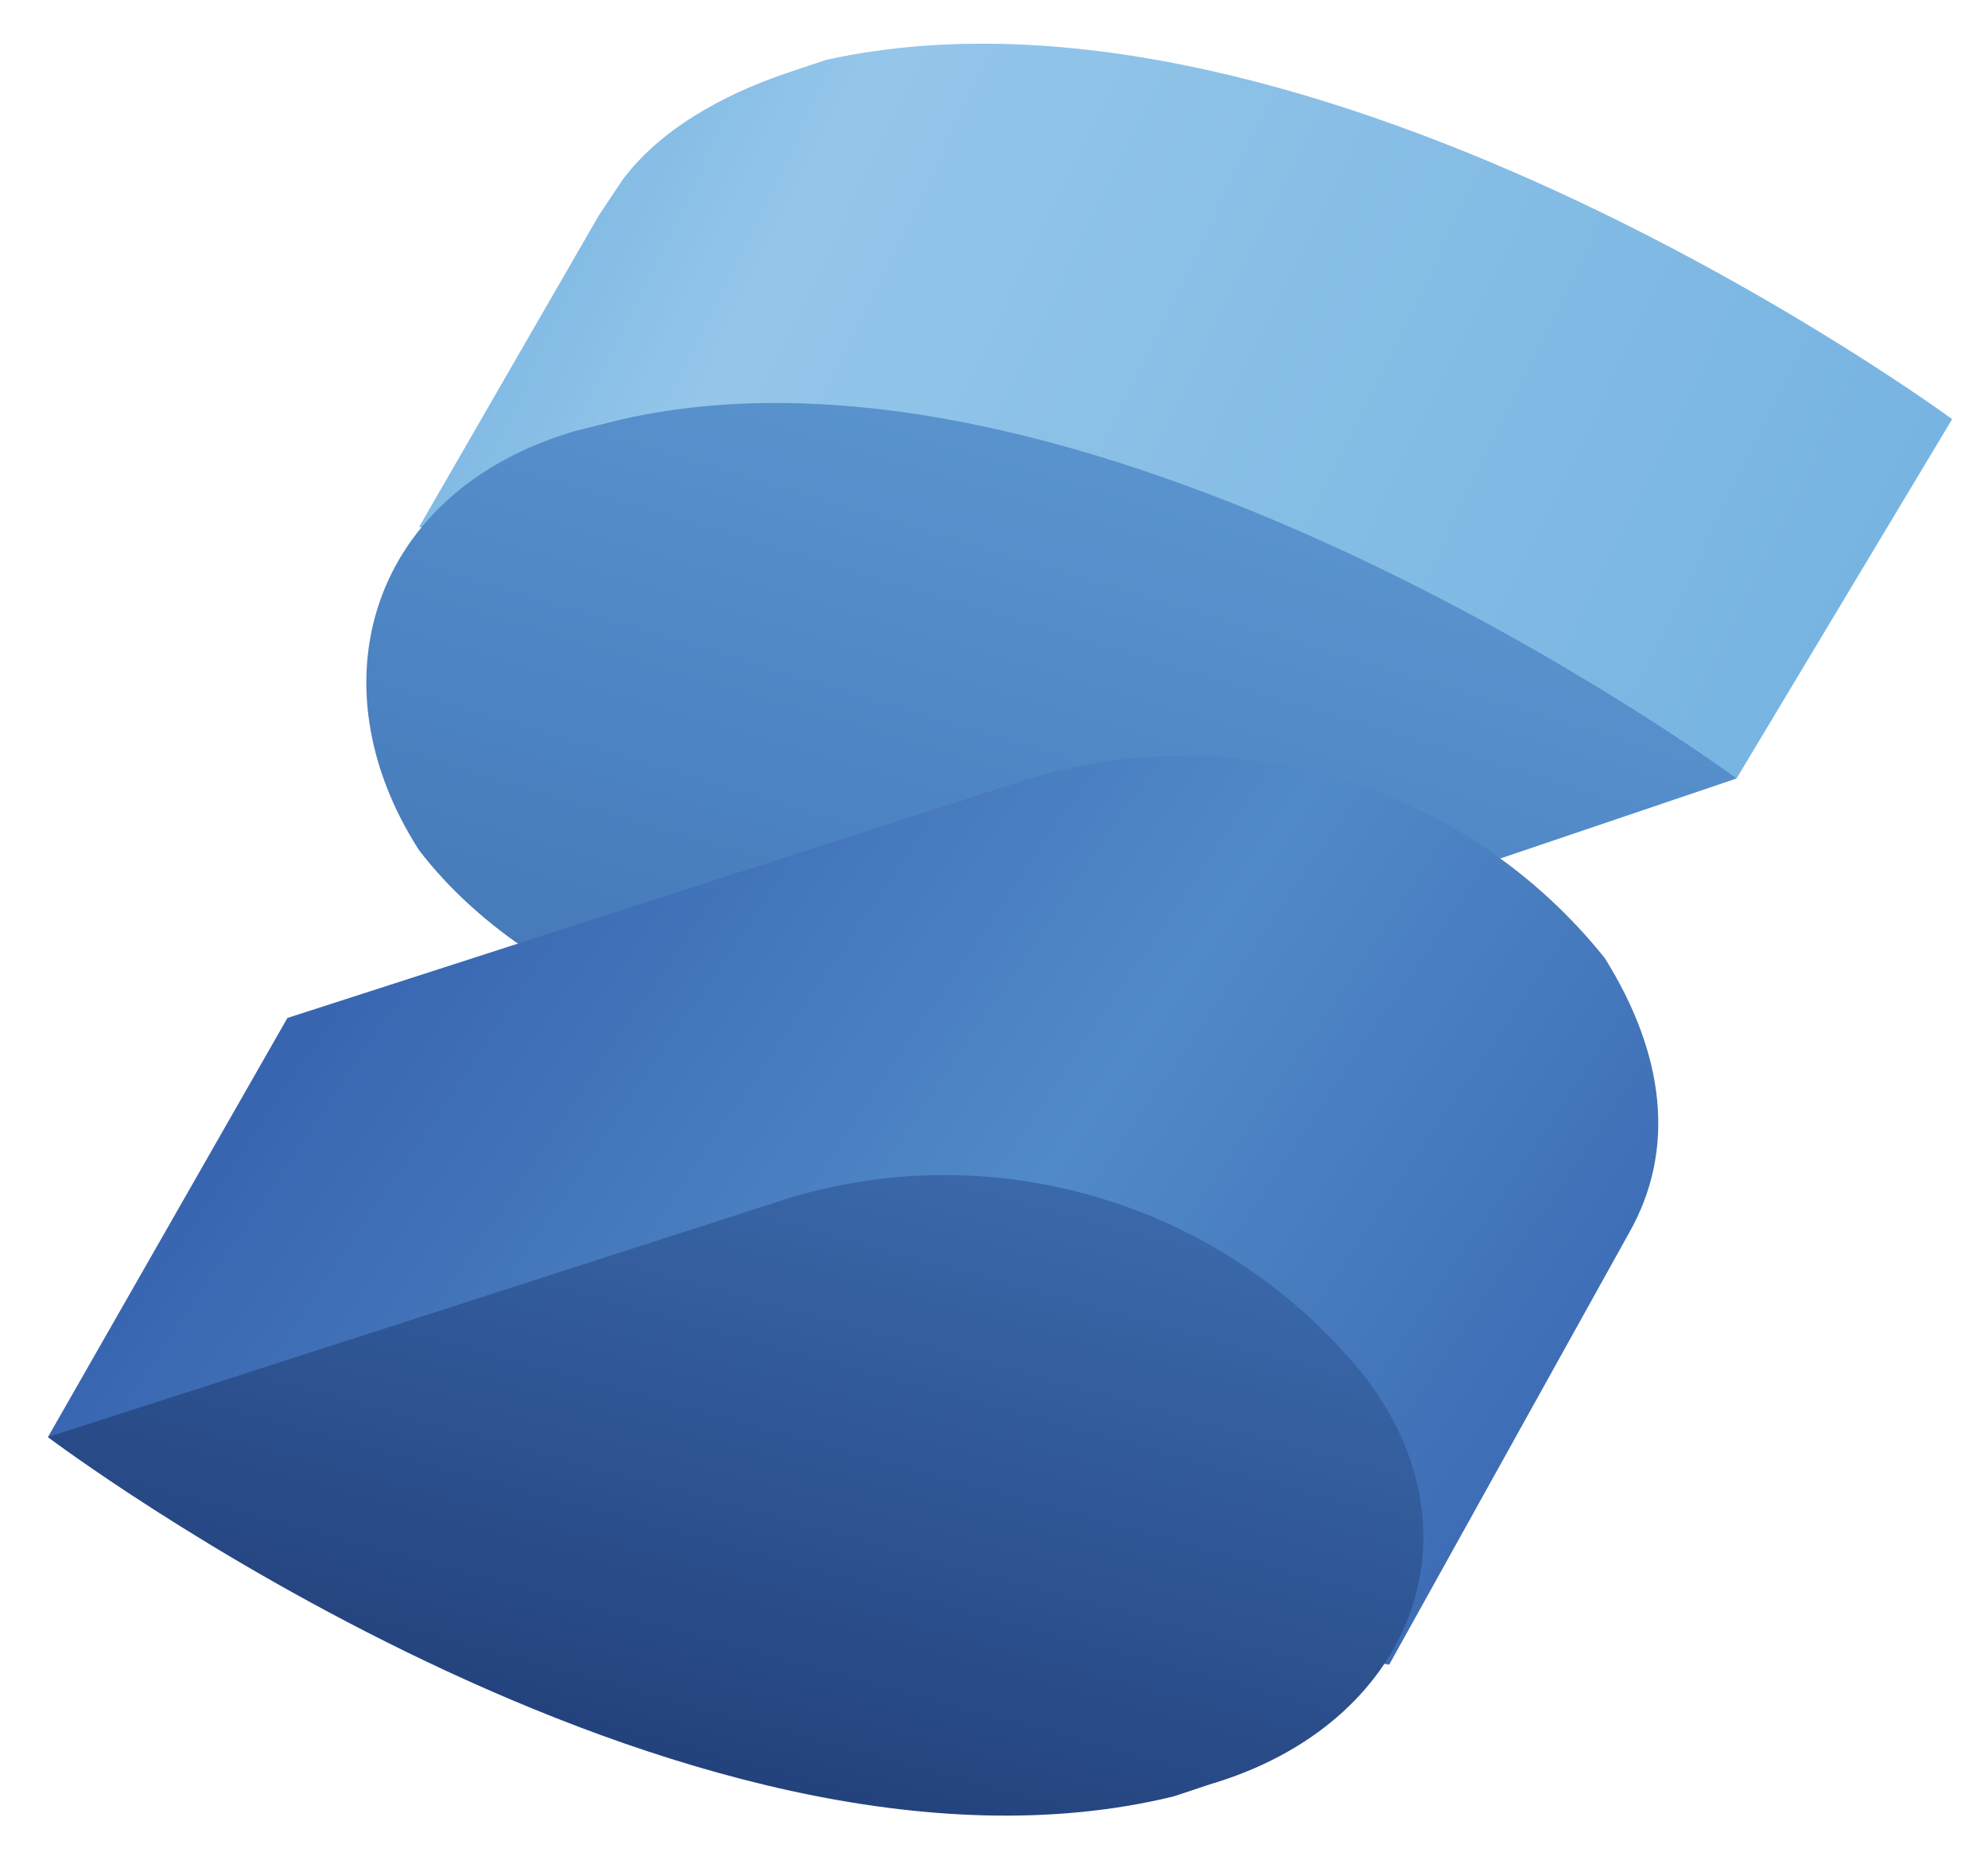
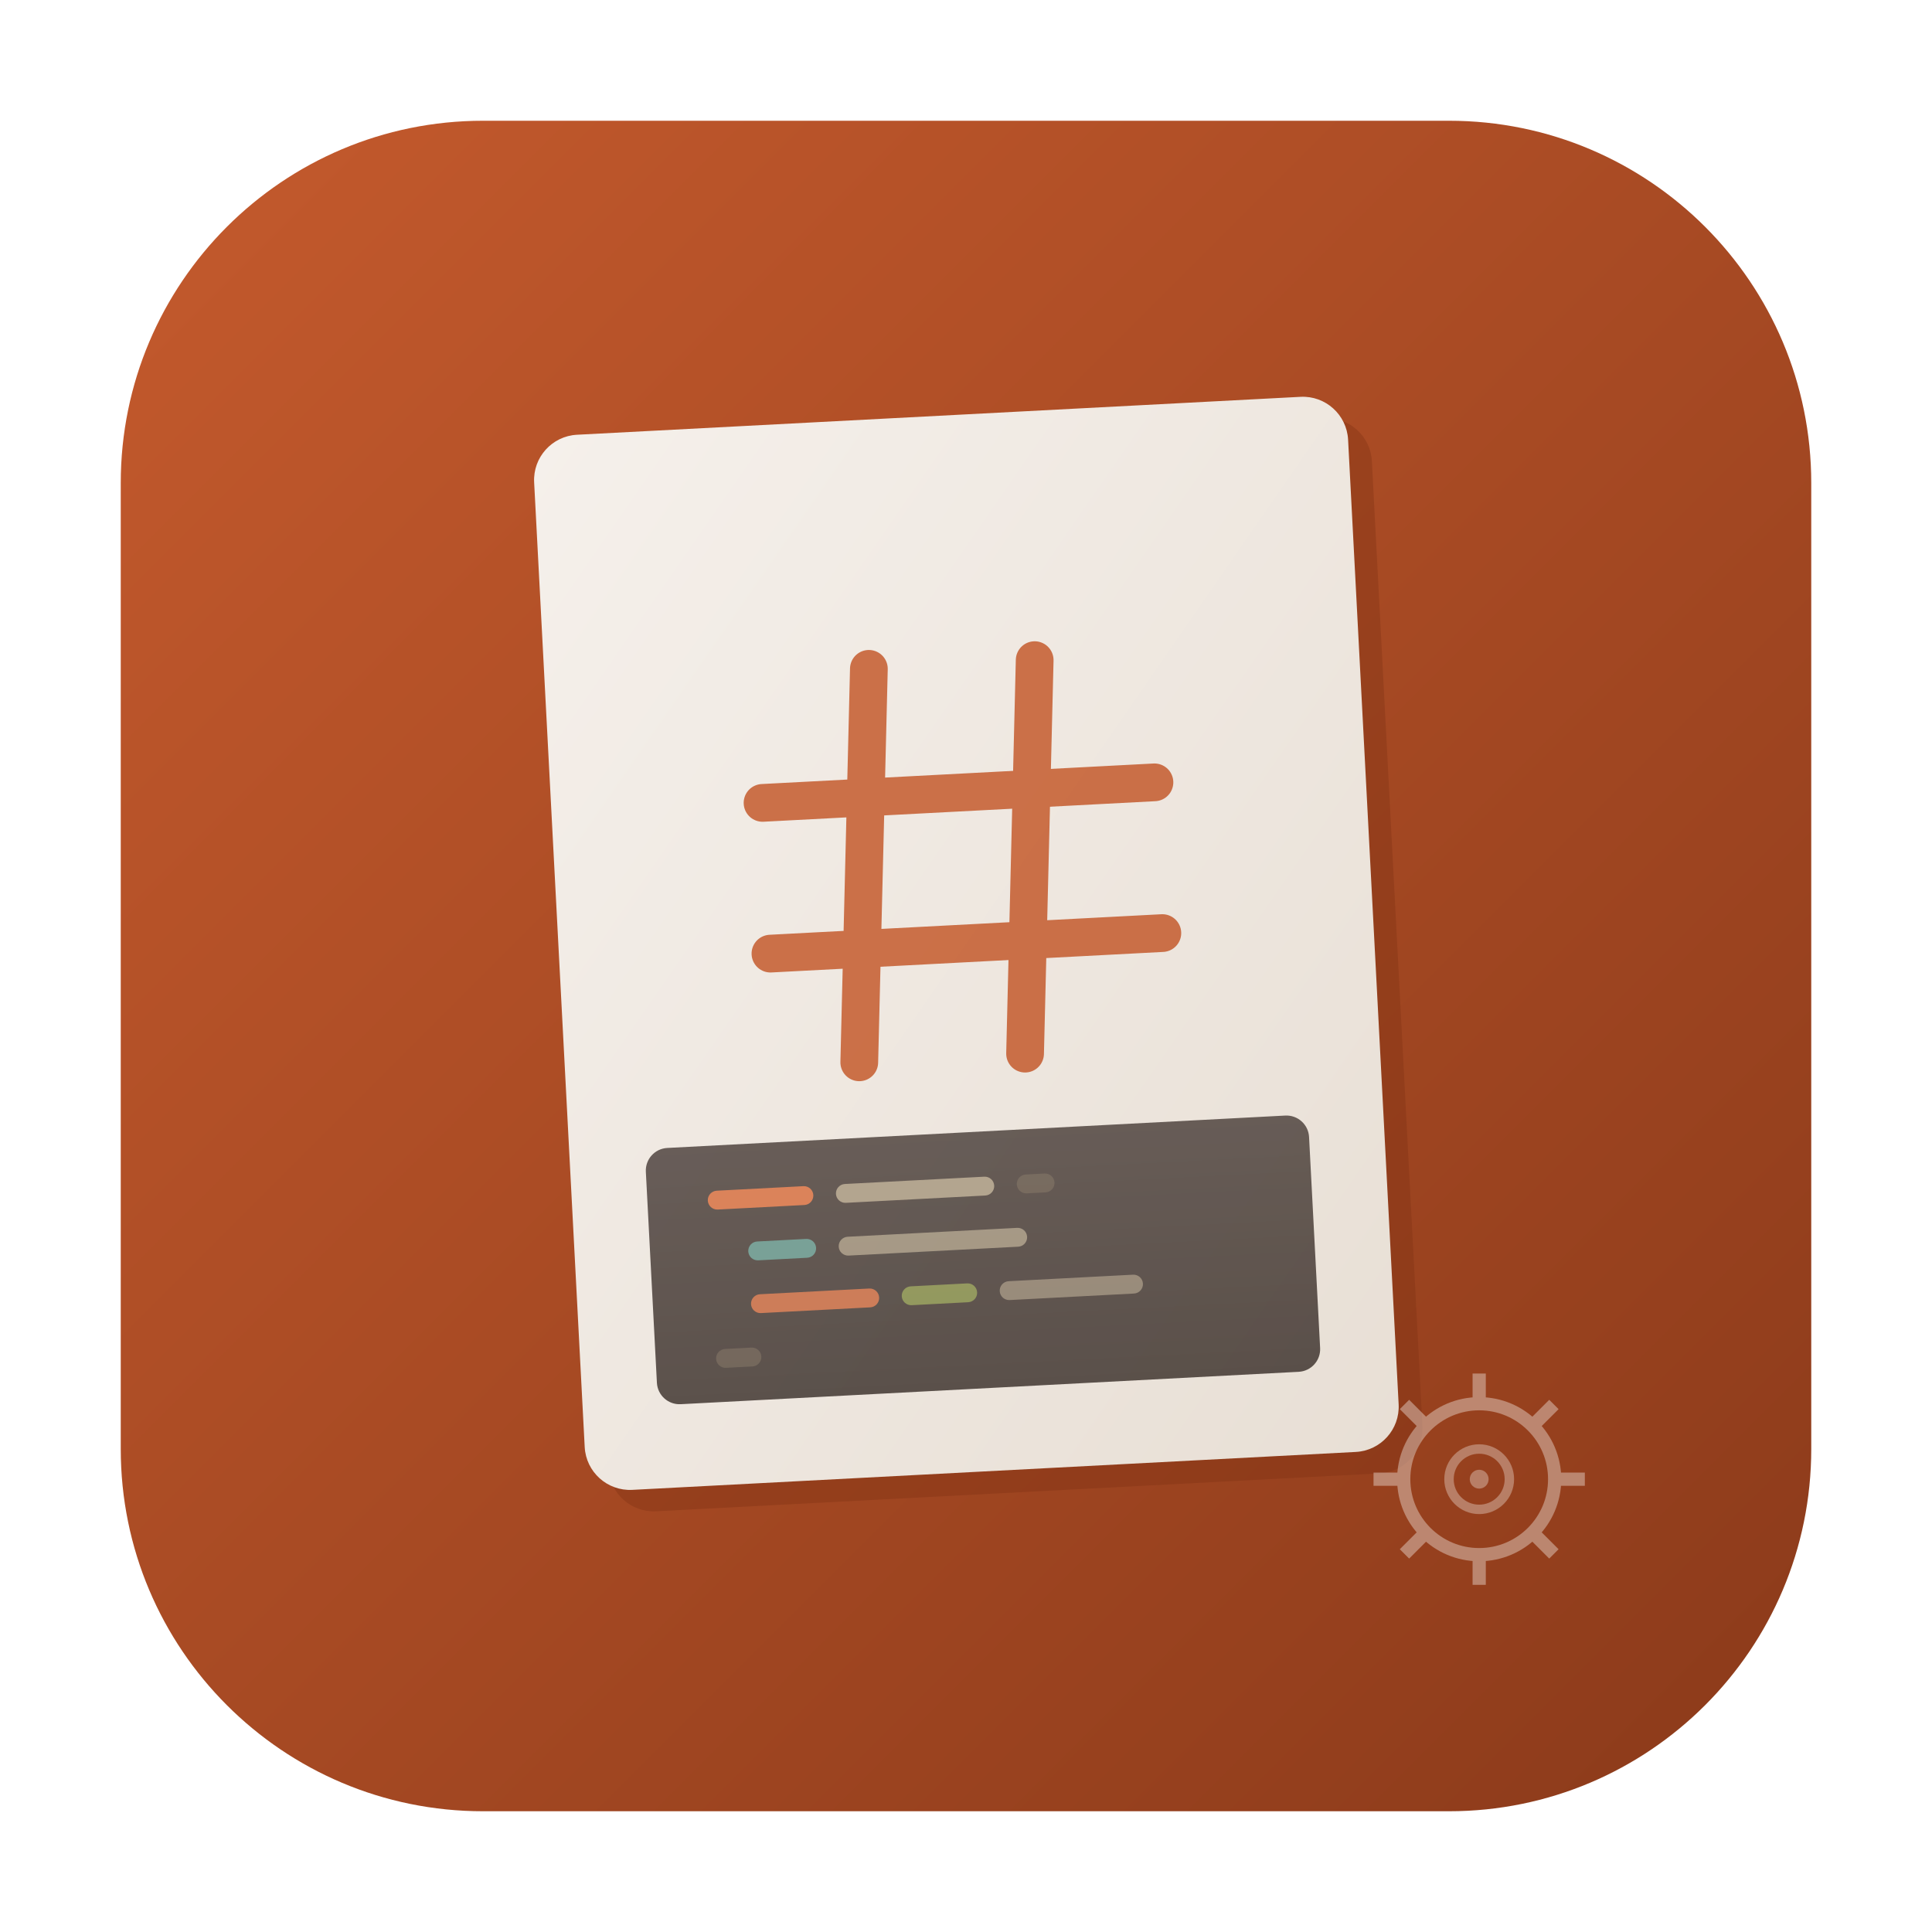
- <svg xmlns="http://www.w3.org/2000/svg" viewBox="0 0 166 155.3">
-   <path d="M163 35S110-4 69 5l-3 1c-6 2-11 5-14 9l-2 3-15 26 26 5c11 7 25 10 38 7l46 9 18-30z" fill="#76b3e1" />
-   <linearGradient id="a" gradientUnits="userSpaceOnUse" x1="27.5" y1="3" x2="152" y2="63.5">
-     <stop offset=".1" stop-color="#76b3e1" />
-     <stop offset=".3" stop-color="#dcf2fd" />
-     <stop offset="1" stop-color="#76b3e1" />
-   </linearGradient>
-   <path d="M163 35S110-4 69 5l-3 1c-6 2-11 5-14 9l-2 3-15 26 26 5c11 7 25 10 38 7l46 9 18-30z" opacity=".3" fill="url(#a)" />
-   <path d="M52 35l-4 1c-17 5-22 21-13 35 10 13 31 20 48 15l62-21S92 26 52 35z" fill="#518ac8" />
-   <linearGradient id="b" gradientUnits="userSpaceOnUse" x1="95.8" y1="32.6" x2="74" y2="105.2">
-     <stop offset="0" stop-color="#76b3e1" />
-     <stop offset=".5" stop-color="#4377bb" />
-     <stop offset="1" stop-color="#1f3b77" />
-   </linearGradient>
-   <path d="M52 35l-4 1c-17 5-22 21-13 35 10 13 31 20 48 15l62-21S92 26 52 35z" opacity=".3" fill="url(#b)" />
-   <linearGradient id="c" gradientUnits="userSpaceOnUse" x1="18.4" y1="64.2" x2="144.3" y2="149.8">
-     <stop offset="0" stop-color="#315aa9" />
-     <stop offset=".5" stop-color="#518ac8" />
-     <stop offset="1" stop-color="#315aa9" />
-   </linearGradient>
-   <path d="M134 80a45 45 0 00-48-15L24 85 4 120l112 19 20-36c4-7 3-15-2-23z" fill="url(#c)" />
-   <linearGradient id="d" gradientUnits="userSpaceOnUse" x1="75.2" y1="74.5" x2="24.4" y2="260.8">
-     <stop offset="0" stop-color="#4377bb" />
-     <stop offset=".5" stop-color="#1a336b" />
-     <stop offset="1" stop-color="#1a336b" />
-   </linearGradient>
-   <path d="M114 115a45 45 0 00-48-15L4 120s53 40 94 30l3-1c17-5 23-21 13-34z" fill="url(#d)" />
+ <svg xmlns="http://www.w3.org/2000/svg" viewBox="0 0 512 512" width="512" height="512">
+   <defs>
+     <linearGradient id="rustGrad" x1="0%" y1="0%" x2="100%" y2="100%">
+       <stop offset="0%" stop-color="#C45A2D" />
+       <stop offset="100%" stop-color="#8B3A1A" />
+     </linearGradient>
+     <linearGradient id="pageGrad" x1="0%" y1="0%" x2="100%" y2="100%">
+       <stop offset="0%" stop-color="#F5F0EB" />
+       <stop offset="100%" stop-color="#E8DFD5" />
+     </linearGradient>
+     <linearGradient id="codeBlockGrad" x1="0%" y1="0%" x2="0%" y2="100%">
+       <stop offset="0%" stop-color="#3B2F2A" />
+       <stop offset="100%" stop-color="#2A1F1A" />
+     </linearGradient>
+   </defs>
+   <rect x="32" y="32" width="448" height="448" rx="96" ry="96" fill="url(#rustGrad)" />
+   <g transform="translate(256, 248) rotate(-3)">
+     <rect x="-108" y="-138" width="216" height="280" rx="12" fill="#7A2E12" opacity="0.35" transform="translate(6, 6)" />
+     <rect x="-108" y="-138" width="216" height="280" rx="12" fill="url(#pageGrad)" />
+     <g stroke="#C45A2D" stroke-width="10" stroke-linecap="round" opacity="0.85">
+       <line x1="-22" y1="-72" x2="-30" y2="32" />
+       <line x1="22" y1="-72" x2="14" y2="32" />
+       <line x1="-52" y1="-38" x2="52" y2="-38" />
+       <line x1="-52" y1="2" x2="52" y2="2" />
+     </g>
+     <rect x="-88" y="52" width="176" height="68" rx="6" fill="url(#codeBlockGrad)" opacity="0.75" />
+     <rect x="-72" y="64" width="28" height="5" rx="2.5" fill="#E8875B" opacity="0.9" />
+     <rect x="-38" y="64" width="42" height="5" rx="2.5" fill="#D4C4A8" opacity="0.7" />
+     <rect x="10" y="64" width="10" height="5" rx="2.5" fill="#8B7D6B" opacity="0.5" />
+     <rect x="-62" y="78" width="18" height="5" rx="2.5" fill="#7DAEA3" opacity="0.85" />
+     <rect x="-38" y="78" width="50" height="5" rx="2.5" fill="#D4C4A8" opacity="0.6" />
+     <rect x="-62" y="92" width="34" height="5" rx="2.5" fill="#E8875B" opacity="0.8" />
+     <rect x="-22" y="92" width="20" height="5" rx="2.5" fill="#A9B665" opacity="0.7" />
+     <rect x="4" y="92" width="38" height="5" rx="2.5" fill="#D4C4A8" opacity="0.5" />
+     <rect x="-72" y="106" width="12" height="5" rx="2.5" fill="#8B7D6B" opacity="0.5" />
+   </g>
+   <g transform="translate(392, 392)">
+     <g fill="none" stroke="#F5F0EB" stroke-width="3.5" opacity="0.4">
+       <circle cx="0" cy="0" r="20" />
+       <line x1="0" y1="-20" x2="0" y2="-28" />
+       <line x1="14.1" y1="-14.1" x2="19.8" y2="-19.8" />
+       <line x1="20" y1="0" x2="28" y2="0" />
+       <line x1="14.1" y1="14.1" x2="19.8" y2="19.8" />
+       <line x1="0" y1="20" x2="0" y2="28" />
+       <line x1="-14.1" y1="14.1" x2="-19.8" y2="19.8" />
+       <line x1="-20" y1="0" x2="-28" y2="0" />
+       <line x1="-14.1" y1="-14.1" x2="-19.8" y2="-19.8" />
+     </g>
+     <circle cx="0" cy="0" r="8" fill="none" stroke="#F5F0EB" stroke-width="2.5" opacity="0.35" />
+     <circle cx="0" cy="0" r="2.5" fill="#F5F0EB" opacity="0.35" />
+   </g>
</svg>
